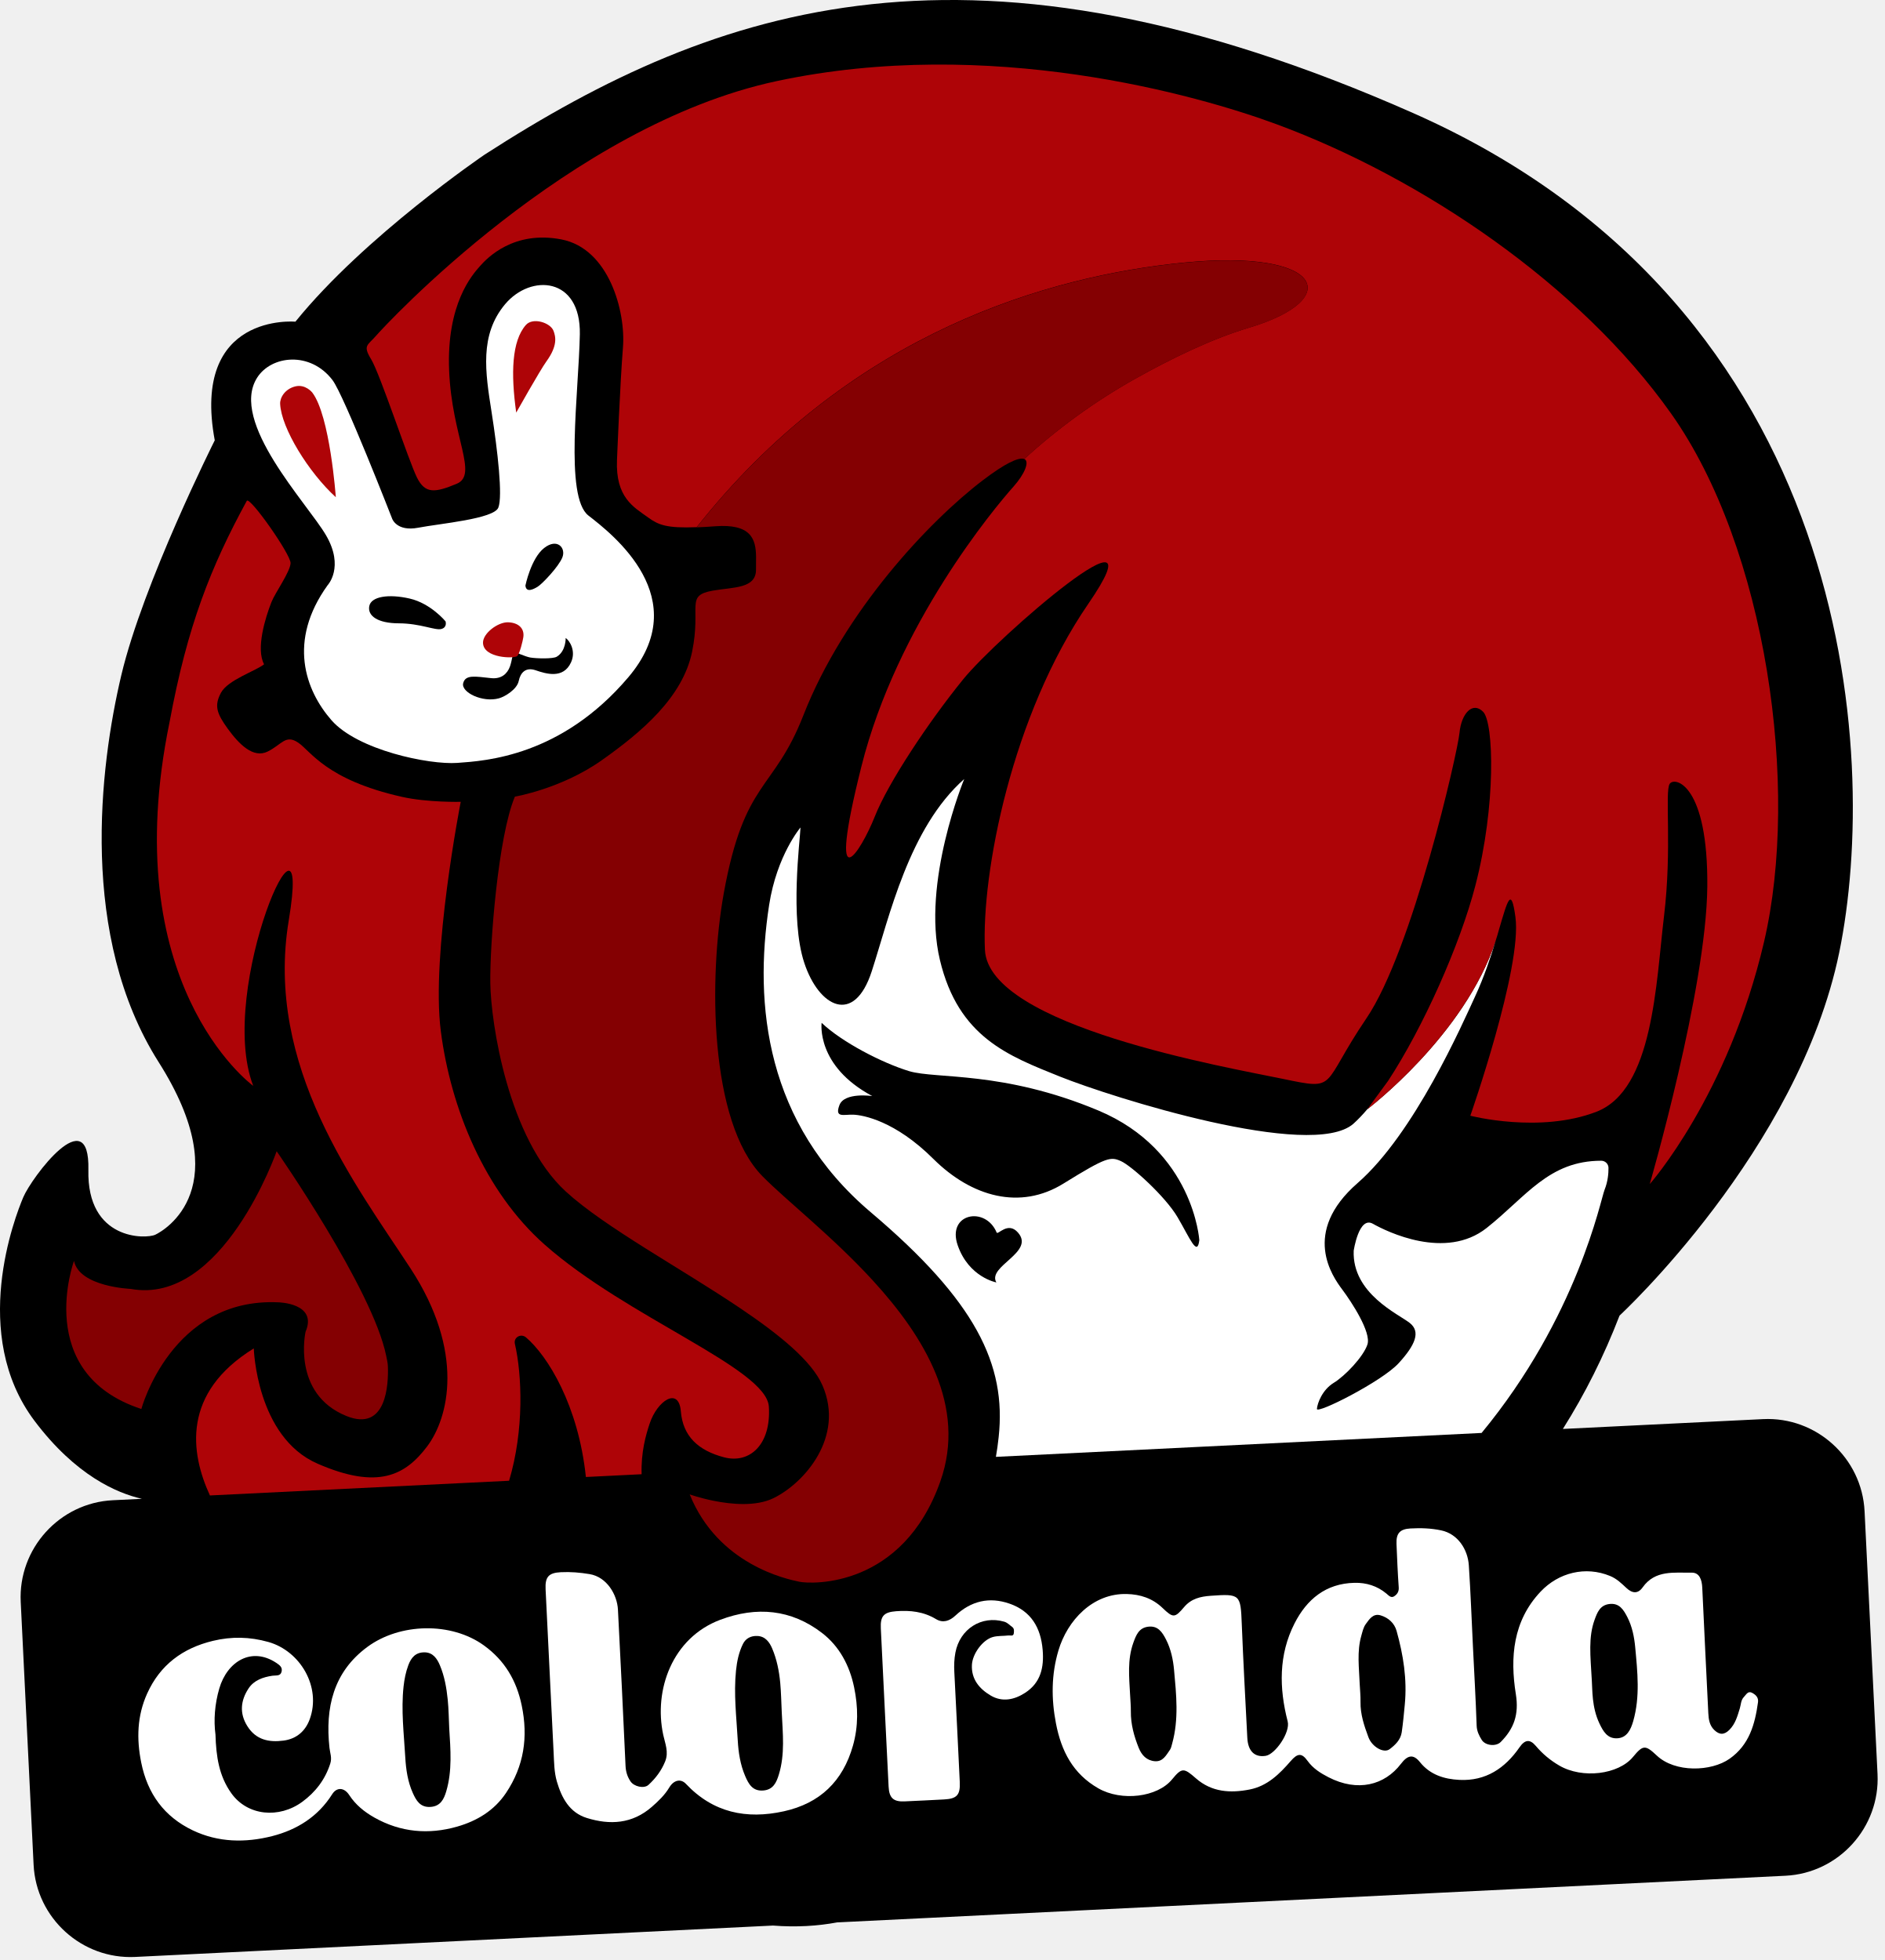
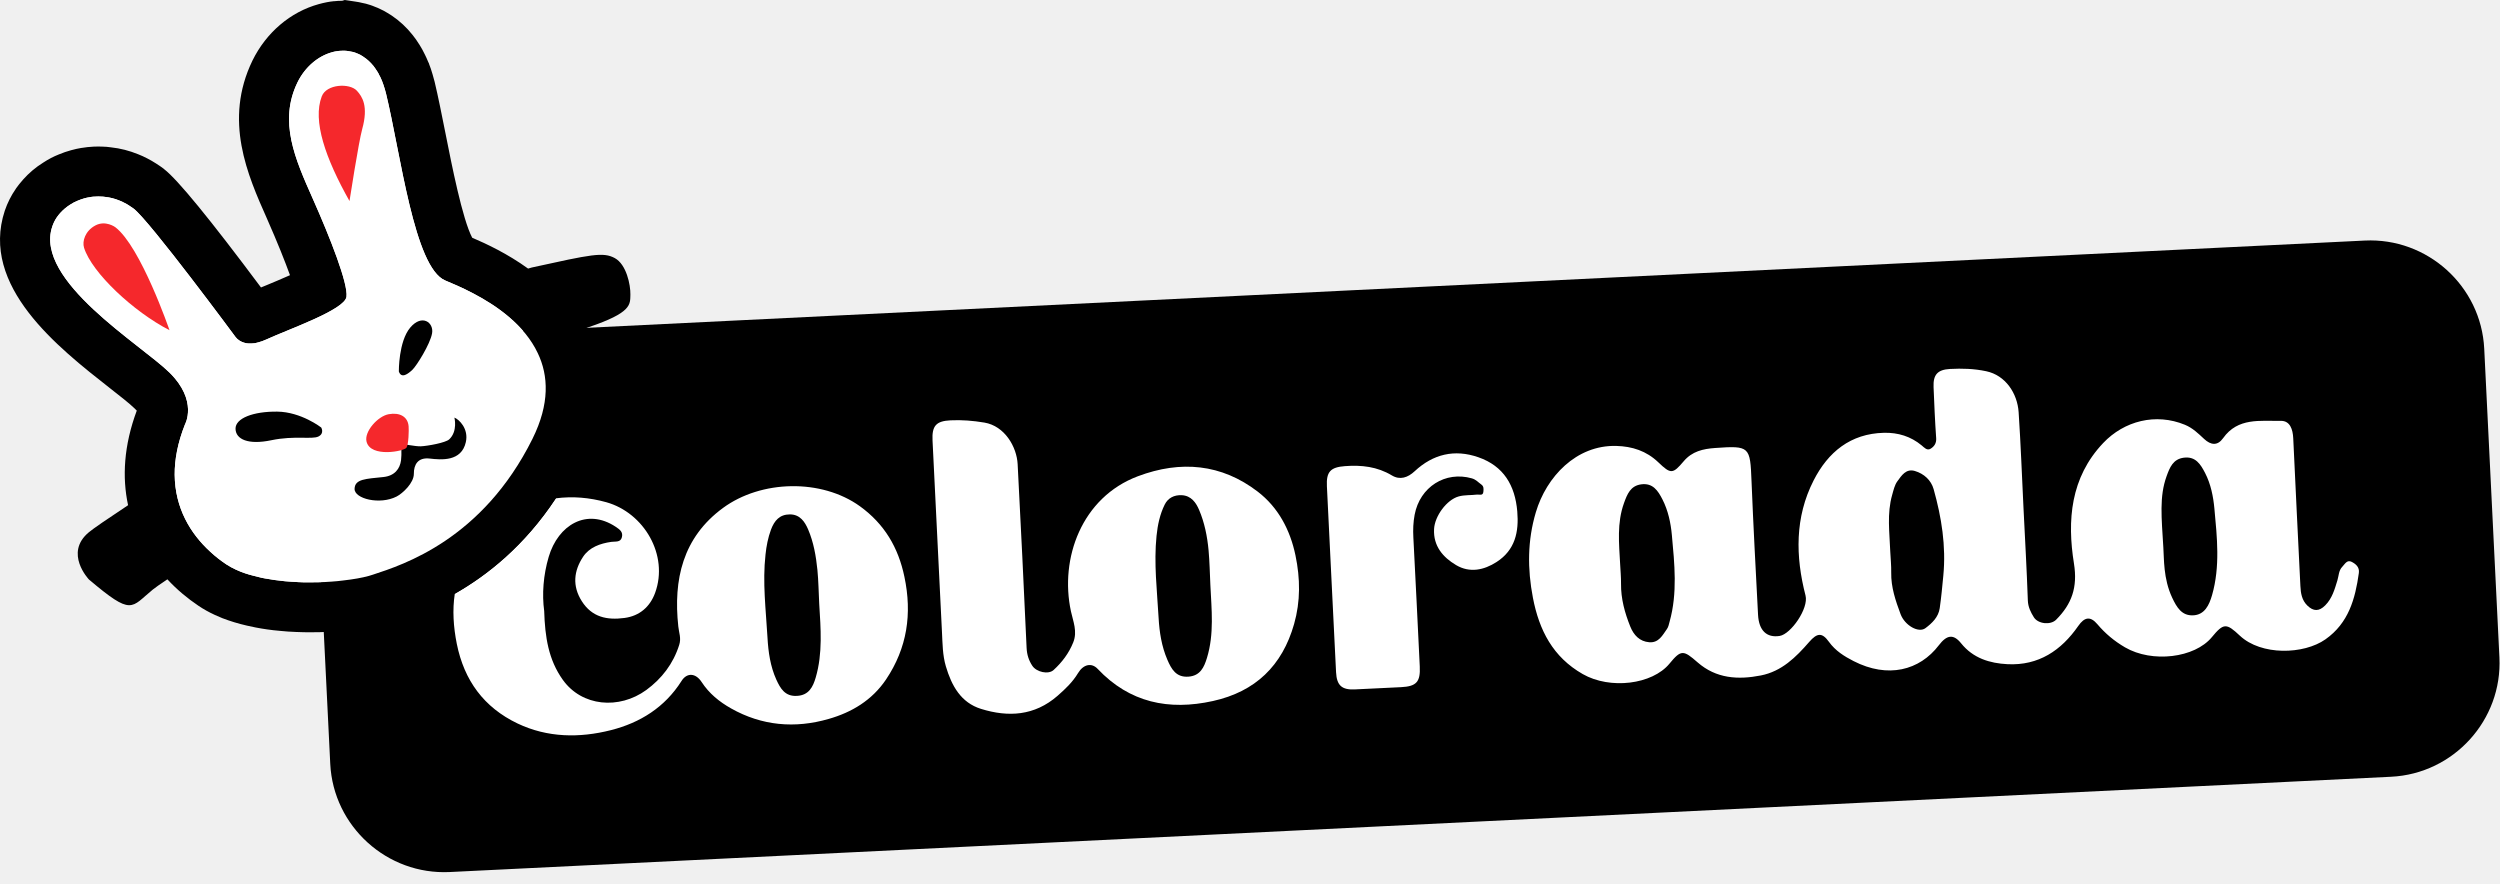
- <svg xmlns="http://www.w3.org/2000/svg" width="447" height="465" viewBox="0 0 447 465" fill="none">
-   <path d="M442.298 358.536C441.679 345.889 430.846 336.059 418.21 336.679L370.731 339.011C375.989 330.675 380.483 321.702 384.173 312.119C384.173 312.119 426.633 272.916 436.285 225.97C445.938 179.022 439.736 73.07 335.272 26.851C230.802 -19.368 170.494 0.84 114.934 36.701C114.934 36.701 86.484 56.023 70.073 76.32C70.073 76.32 45.297 74.053 50.943 104.465C50.943 104.465 33.951 138.325 28.775 160.195C23.599 182.064 18.75 222.192 37.617 251.955C56.484 281.719 39.098 291.869 36.84 292.93C34.583 293.991 20.582 294.306 20.964 277.556C21.349 260.809 7.508 279.346 5.523 284.032C3.542 288.719 -7.282 316.553 8.207 337.115C17.954 350.053 27.742 354.247 33.665 355.584L26.755 355.923C14.121 356.543 4.296 367.405 4.916 380.035L7.972 442.416C8.592 455.063 19.442 464.893 32.08 464.273L183.365 456.828C188.918 457.264 193.99 456.935 198.564 456.08L423.531 445.009C436.152 444.392 445.989 433.547 445.372 420.9L442.298 358.536Z" fill="black" />
-   <path d="M171.738 345.734C165.628 344.119 161.986 340.75 161.504 334.821C161.006 328.912 155.907 332.295 154.105 337.744C153.212 340.406 152.026 344.547 152.2 349.754L138.979 350.408C137.193 333.395 129.914 321.675 124.779 317.294C123.577 316.279 121.791 317.277 122.134 318.805C123.833 326.177 124.368 339.239 120.762 351.302L49.797 354.789C45.13 344.668 43.102 330.457 60.203 319.905C60.203 319.905 60.803 340.922 75.329 347.248C89.717 353.518 96.173 349.963 101.31 343.174C106.442 336.369 110.338 320.765 97.409 300.968C84.48 281.172 62.726 253.042 68.498 218.343C74.283 183.631 51.206 234.551 60.067 257.612C59.242 257.011 27.477 233.141 40.235 171.243C44.443 148.506 50.003 134.484 58.538 118.829C59.189 117.61 69.013 131.563 68.926 133.609C68.856 135.636 65.233 140.688 64.394 142.837C62.915 146.583 60.667 153.936 62.642 157.598C60.597 159.23 54.056 161.291 52.408 164.367C50.761 167.445 51.428 169.301 54.056 172.926C56.701 176.552 60.067 179.988 63.484 178.305C66.884 176.619 67.726 174.181 70.712 176.174C73.698 178.15 77.306 184.989 95.333 189.046C101.426 190.419 109.29 190.23 109.29 190.23C109.29 190.23 102.2 226.37 104.569 244.655C106.924 262.937 114.957 282.666 129.174 295.262C148.73 312.586 181.799 324.615 182.382 333.705C182.951 342.692 177.867 347.349 171.738 345.734Z" fill="#AE0407" />
-   <path d="M72.482 315.961C72.482 315.961 69.164 330.642 82.144 335.929C91.767 339.843 92.159 328.257 92.012 324.185C91.983 323.321 91.777 322.48 91.603 321.633C88.409 305.849 65.624 273.125 65.624 273.125C65.624 273.125 52.838 309.819 30.977 305.782C30.977 305.782 18.835 305.309 17.555 299.141C17.555 299.141 7.731 325.828 33.53 334.275C33.53 334.275 40.664 307.797 66.016 308.971C66.016 308.971 75.417 309.131 72.482 315.961Z" fill="#840002" />
-   <path d="M77.321 126.967C81.769 134.562 77.708 138.849 77.708 138.849C68.189 152.087 72.421 163.743 78.609 170.844C84.798 177.948 101.751 181.474 108.478 180.994C115.205 180.512 133.102 179.449 149.027 160.701C164.949 141.954 145.298 126.749 139.58 122.31C133.864 117.871 137.291 92.933 137.545 79.302C137.796 65.674 125.886 64.907 119.8 72.189C113.712 79.474 115.123 88.319 116.597 97.689C118.07 107.059 119.273 117.742 118.211 120.428C117.148 123.114 104.345 124.211 99.213 125.197C94.081 126.18 93.023 123.053 93.023 123.053C93.023 123.053 81.609 93.773 78.877 90.181C73.619 83.272 64.358 84.291 60.985 89.619C54.348 100.109 72.874 119.372 77.321 126.967Z" fill="white" />
-   <path d="M279.338 288.784C276.42 283.817 268.401 276.6 265.93 275.484C263.474 274.384 262.581 274.401 252.297 280.775C242.03 287.169 230.49 283.972 221.409 274.951C212.342 265.912 204.737 264.537 202.418 264.452C200.12 264.365 197.954 265.312 199.123 262.183C200.308 259.056 206.917 260.034 206.917 260.034C193.506 252.885 194.898 242.662 194.898 242.662C199.689 247.232 209.252 252.18 215.657 254.123C222.079 256.048 237.909 253.985 260.522 263.454C283.133 272.924 284.49 294.214 284.49 294.214C284.011 298.288 282.259 293.752 279.338 288.784ZM236.346 304.251C236.346 304.251 229.803 303.03 227.178 295.435C224.55 287.84 233.788 286.07 236.416 292.41C236.69 293.098 239.109 289.661 241.495 292.444C245.565 297.137 234.115 300.385 236.346 304.251ZM379.832 275.379C367.367 275.379 362.013 283.921 352.655 291.327C342.904 299.044 329.009 292.221 325.665 290.332C322.316 288.441 321.113 296.74 321.113 296.74C320.719 306.915 331.794 311.778 334.42 313.873C337.048 315.953 335.724 319.099 331.775 323.412C327.843 327.726 312.269 335.594 312.39 334.255C312.494 332.896 313.663 329.736 316.375 328.07C319.088 326.42 323.432 321.848 324.375 318.961C325.302 316.074 320.649 308.942 318.384 305.917C316.117 302.875 308.579 292.41 322.04 280.674C335.501 268.954 346.903 242.919 349.923 236.37C352.036 231.817 353.597 227.109 354.802 223.157C347.467 245.651 324.341 263.161 324.341 263.161C323.19 264.52 322.074 265.673 321.029 266.617C311.069 275.312 263.68 260.327 251.421 255.411C239.18 250.48 227.332 246.099 222.953 227.729C218.558 209.374 228.724 184.818 228.724 184.818C215.604 196.45 211.004 217.417 206.796 230.408C202.607 243.382 194.227 238.896 190.777 228.414C187.309 217.949 189.799 199.202 189.884 196.315C189.884 196.315 184.27 202.929 182.45 214.685C178.792 238.366 181.661 266.513 206.556 287.598C231.47 308.685 238.751 323.72 236.895 340.94C236.724 342.572 236.501 344.136 236.242 345.631L351.453 339.959C374.254 312.344 379.662 284.66 380.623 282.272C381.414 280.296 381.567 278.353 381.55 277.048C381.533 276.12 380.761 275.379 379.832 275.379Z" fill="white" />
-   <path d="M396.416 98.129C374.684 67.425 337.235 42.194 302.799 29.469C284.128 22.572 234.712 8.46 184.228 19.244C135.072 29.745 91.199 77.355 89.193 79.672C87.187 81.99 86.009 81.905 88.046 85.248C90.154 88.704 96.997 109.515 98.93 113.336C100.861 117.161 103.117 116.945 108.322 114.78C113.527 112.612 107.187 103.768 106.538 87.9C105.89 72.031 112.05 65.19 113.829 63.165C115.605 61.14 121.894 54.625 133.175 56.803C144.456 58.977 148.463 73.901 147.771 82.457C147.082 91.012 146.361 109.079 146.361 109.079C145.966 118.081 150.375 120.333 153.755 122.779C156.178 124.535 158.121 125.351 165.242 125.07C165.757 124.438 166.28 123.801 166.805 123.152C202.645 79.05 248.272 65.458 281.053 62.276C313.831 59.094 319.041 70.951 296.23 77.747C287.453 80.363 277.791 85.071 269.225 89.876C259.759 95.187 250.968 101.573 242.98 108.875C242.958 108.866 242.929 108.861 242.91 108.854C244.366 109.42 243.004 112.544 240.429 115.424C235.793 120.617 212.796 148.151 204.348 181.793C195.903 215.438 204.314 201.795 207.504 193.738C210.688 185.678 220.282 171.258 228.478 161.164C236.672 151.069 276.366 116.746 258.171 143.23C239.979 169.713 232.778 207.208 233.637 225.343C234.501 243.478 291.138 253.214 304.343 255.963C317.545 258.712 313.146 257.794 324.122 241.609C335.098 225.426 345.787 178.395 346.21 173.866C346.631 169.335 349.293 166.298 351.824 168.877C354.353 171.457 354.912 191.069 349.987 210.052C346.326 224.171 337.591 243.754 329.262 256.45L324.367 263.125L324.338 263.166C324.338 263.166 347.468 245.656 354.795 223.156C355.071 222.309 355.33 221.456 355.56 220.594C357.641 213.537 358.481 210.202 359.48 217.586C361.099 229.552 348.78 264.699 348.78 264.699C348.78 264.699 365.237 268.978 378.722 263.747C392.208 258.516 392.796 233.328 394.729 217.312C396.663 201.296 394.855 187.753 396.075 185.954C397.294 184.157 405.216 186.148 404.991 210.386C404.766 234.621 391.341 280.911 391.341 280.911C391.341 280.911 409.923 259.981 418.453 223.447C426.985 186.915 419.075 130.144 396.416 98.129Z" fill="#AE0407" />
-   <path d="M74.064 93.113C74.064 93.113 72.445 91.067 70.026 91.676C67.604 92.284 66.387 94.326 66.453 95.808C66.712 101.57 73.216 112.09 79.659 117.962C79.659 117.962 78.288 98.61 74.064 93.113Z" fill="#AE0407" />
-   <path d="M129.616 85.741C132.294 82.039 131.846 79.913 131.293 78.474C130.558 76.559 126.411 75.2 124.735 77.109C121.403 80.906 121.148 88.549 122.453 97.885C122.453 97.885 128.093 87.847 129.616 85.741Z" fill="#AE0407" />
-   <path d="M124.635 138.918C124.635 138.918 125.949 132.476 129.066 130.02C132.179 127.567 134.283 129.988 133.407 132.222C132.529 134.452 128.593 138.553 127.555 139.187C126.516 139.825 124.808 140.687 124.635 138.918Z" fill="black" />
-   <path d="M105.689 147.416C105.689 147.416 102.197 143.151 97.171 142.003C92.148 140.857 88.034 141.514 87.596 143.797C87.158 146.079 89.532 147.869 94.616 147.881C99.698 147.893 103.228 149.62 104.692 149.225C106.156 148.828 105.689 147.416 105.689 147.416Z" fill="black" />
-   <path d="M121.764 154.527C121.764 154.527 121.421 156.832 120.976 158.092C120.342 159.872 118.909 161.136 116.499 160.884C112.729 160.492 110.387 159.983 109.869 162.102C109.351 164.224 114.413 166.747 118.345 165.675C119.785 165.282 122.633 163.546 123.042 161.577C123.451 159.61 124.666 158.201 127.071 159.022C129.479 159.843 133.616 161.163 135.456 157.14C136.699 154.418 135.1 151.969 134.183 151.352C134.183 151.352 134.299 154.447 132.073 155.798C131.158 156.353 127.274 156.239 125.791 155.994C124.675 155.81 121.764 154.527 121.764 154.527Z" fill="black" />
-   <path d="M114.573 152.509C114.522 150.249 118.125 147.559 120.526 147.636C122.929 147.715 124.439 149.031 124.142 151.159C124.022 152.007 123.321 154.967 122.706 155.629C122.087 156.291 114.662 156.213 114.573 152.509Z" fill="#AE0407" />
-   <path d="M239.47 380.454C234.674 378.785 230.345 379.817 226.633 383.29C225.264 384.571 223.684 385.118 222.048 384.133C219.084 382.345 215.921 381.999 212.579 382.253C209.671 382.474 208.8 383.382 208.942 386.322C209.238 392.507 209.547 398.69 209.85 404.874C210.162 411.216 210.465 417.557 210.789 423.895C210.924 426.549 211.933 427.479 214.537 427.37C217.668 427.237 220.797 427.072 223.926 426.91C227.004 426.753 227.819 425.842 227.667 422.725C227.243 414.035 226.832 405.346 226.375 396.656C226.292 395.111 226.346 393.6 226.631 392.076C227.696 386.438 232.84 383.2 238.176 384.726C239.018 384.966 239.453 385.528 240.068 385.959C240.627 386.351 240.54 386.93 240.492 387.446C240.409 388.305 239.664 387.947 239.204 388.005C237.968 388.158 236.671 388.046 235.492 388.381C233.08 389.068 230.689 392.352 230.551 394.963C230.37 398.388 232.334 400.674 234.999 402.253C237.738 403.878 240.608 403.275 243.17 401.614C246.889 399.204 247.683 395.557 247.33 391.403C246.882 386.148 244.591 382.234 239.47 380.454Z" fill="white" />
-   <path d="M387.424 408.313C386.855 410.303 385.938 412.335 383.543 412.406C381.307 412.471 380.308 410.807 379.378 408.828C377.564 404.966 377.764 400.894 377.6 398.729C377.244 392.638 376.765 388.417 378.251 384.297C378.894 382.52 379.55 380.822 381.74 380.546C384.104 380.248 385.108 381.875 386.013 383.629C387.182 385.891 387.673 388.429 387.894 390.841C388.433 396.656 389.074 402.544 387.424 408.313ZM333.233 404.394C333.027 406.583 332.822 408.773 332.51 410.952C332.246 412.788 330.939 413.999 329.637 414.982C328.239 416.041 325.461 414.435 324.611 412.154C323.607 409.451 322.671 406.714 322.729 403.75C322.756 402.345 322.608 400.94 322.538 399.533C322.397 395.695 321.838 391.839 322.927 388.046C323.193 387.109 323.411 386.08 323.963 385.322C324.807 384.174 325.703 382.696 327.503 383.237C329.349 383.789 330.775 385.097 331.283 386.913C332.88 392.616 333.809 398.385 333.233 404.394ZM278.048 413.667C277.905 414.174 277.808 414.735 277.518 415.15C276.62 416.414 275.858 417.993 273.949 417.84C271.989 417.68 270.81 416.399 270.116 414.668C269.003 411.895 268.216 409.044 268.25 406.009C268.264 404.682 268.134 403.355 268.068 402.025C267.851 397.889 267.391 393.75 268.852 389.703C269.499 387.916 270.152 386.22 272.322 385.932C274.662 385.617 275.7 387.211 276.605 388.986C277.762 391.253 278.282 393.781 278.5 396.191C279.033 402.006 279.659 407.886 278.048 413.667ZM415.552 401.582C414.639 401.12 414.194 402.057 413.676 402.595C412.943 403.353 412.984 404.399 412.699 405.326C412.142 407.136 411.658 408.957 410.24 410.388C408.977 411.662 407.845 411.599 406.637 410.427C405.517 409.335 405.304 407.923 405.231 406.443C404.755 396.504 404.239 386.564 403.794 376.622C403.709 374.818 403.145 373.072 401.287 373.103C397.149 373.178 392.634 372.396 389.653 376.598C388.535 378.175 387.194 378.039 385.825 376.76C384.649 375.663 383.521 374.547 381.946 373.898C376.078 371.473 369.706 373.101 365.46 377.594C358.866 384.566 358.181 393.229 359.575 401.933C360.352 406.77 359.118 410.136 355.977 413.29C354.856 414.413 352.328 414.149 351.483 412.781C350.861 411.773 350.324 410.722 350.278 409.393C350.063 403.13 349.705 396.869 349.397 390.609C349.08 384.191 348.848 377.768 348.422 371.357C348.168 367.557 345.787 363.9 341.881 363.077C339.411 362.556 337.032 362.488 334.588 362.619C332.081 362.755 331.164 363.772 331.266 366.276C331.409 369.72 331.551 373.166 331.796 376.605C331.868 377.64 331.382 378.296 330.673 378.734C329.954 379.177 329.412 378.519 328.865 378.063C326.671 376.237 324.096 375.45 321.275 375.516C314.497 375.675 309.991 379.432 307.085 385.135C303.286 392.587 303.414 400.497 305.452 408.395C306.12 410.986 302.502 416.203 300.235 416.564C297.619 416.978 296.039 415.464 295.877 412.297C295.412 403.297 294.921 394.297 294.563 385.295C294.284 378.293 294.224 378.09 287.204 378.591C284.782 378.763 282.585 379.255 280.886 381.268C278.677 383.886 278.28 383.89 275.768 381.481C273.368 379.175 270.493 378.252 267.277 378.17C259.215 377.964 253.192 384.418 251.07 391.575C249.376 397.288 249.359 403.011 250.482 408.85C251.742 415.414 254.51 420.826 260.531 424.27C266.046 427.428 274.549 426.394 278.026 422.151C280.366 419.301 280.826 419.395 283.693 421.907C287.434 425.186 291.848 425.452 296.436 424.549C300.646 423.721 303.509 420.87 306.197 417.772C307.787 415.939 308.789 415.828 310.156 417.739C311.482 419.586 313.282 420.688 315.136 421.643C322.051 425.198 328.449 423.544 332.331 418.446C333.901 416.385 335.244 416.08 336.827 418.053C339.246 421.076 342.605 422.093 346.196 422.27C352.434 422.582 357.003 419.514 360.446 414.544C361.716 412.708 362.9 412.536 364.31 414.207C365.898 416.089 367.722 417.61 369.871 418.867C375.349 422.069 383.92 421.013 387.378 416.813C389.754 413.931 390.301 413.943 393.023 416.508C397.333 420.57 405.906 420.34 410.286 417.249C414.956 413.96 416.295 409.075 417.02 403.844C417.187 402.653 416.391 402.008 415.552 401.582Z" fill="white" />
-   <path d="M105.859 424.968C105.31 426.835 104.484 428.552 102.077 428.685C99.657 428.819 98.723 427.148 97.924 425.377C96.719 422.703 96.303 419.787 96.136 416.927C95.814 411.335 95.118 405.736 95.73 400.119C95.921 398.397 96.245 396.707 96.857 395.065C97.537 393.249 98.58 392.013 100.664 392.009C102.711 392.006 103.688 393.534 104.33 395.038C105.433 397.627 105.922 400.432 106.207 403.232C106.435 405.491 106.452 407.77 106.563 410.039C106.87 415.043 107.304 420.064 105.859 424.968ZM114.802 390.376C107.037 384.755 94.873 385.029 87.154 390.715C79.048 396.688 77.124 405.184 78.152 414.646C78.288 415.908 78.786 417.005 78.346 418.392C77.131 422.197 74.828 425.183 71.699 427.477C66.218 431.488 58.724 430.843 54.867 425.43C51.961 421.352 51.269 416.772 51.114 411.526C50.657 408.121 50.935 404.283 52.019 400.582C53.911 394.135 59.687 390.635 65.531 394.501C66.453 395.111 67.036 395.61 66.789 396.613C66.521 397.712 65.468 397.436 64.648 397.555C62.397 397.879 60.236 398.637 58.966 400.565C57.086 403.416 56.74 406.465 58.69 409.545C60.745 412.793 63.808 413.406 67.28 412.946C70.361 412.536 72.454 410.674 73.473 407.874C76.258 400.226 71.232 391.679 63.648 389.548C59.252 388.31 54.927 388.221 50.511 389.284C43.327 391.013 37.96 394.997 34.897 401.807C32.525 407.075 32.363 412.519 33.5 418.165C34.993 425.573 38.962 431.006 45.723 434.239C51.77 437.128 58.221 437.225 64.568 435.607C70.445 434.108 75.445 430.993 78.794 425.67C79.871 423.963 81.639 424.021 82.847 425.876C84.364 428.196 86.435 429.862 88.78 431.19C95.021 434.721 101.69 435.295 108.467 433.348C113.121 432.011 117.225 429.567 120.034 425.37C124.305 418.988 125.316 412.098 123.756 404.614C122.524 398.686 119.722 393.936 114.802 390.376Z" fill="white" />
-   <path d="M184.754 420.998C184.176 422.897 183.406 424.604 181.049 424.788C178.535 424.987 177.589 423.274 176.769 421.371C175.607 418.67 175.165 415.771 175.005 412.911C174.695 407.394 174.022 401.88 174.589 396.333C174.814 394.137 175.261 391.996 176.232 390.027C176.892 388.688 178.141 388.051 179.673 388.126C181.577 388.218 182.552 389.644 183.16 391.071C184.265 393.657 184.82 396.447 185.081 399.254C185.296 401.594 185.33 403.95 185.444 406.299C185.679 411.221 186.233 416.157 184.754 420.998ZM194.995 387.411C187.687 381.79 179.46 381.039 170.831 384.294C159.494 388.569 155.034 400.899 157.326 411.584C157.759 413.606 158.679 415.655 157.793 417.864C156.912 420.065 155.533 421.887 153.829 423.451C152.779 424.415 150.388 423.87 149.551 422.608C148.823 421.514 148.448 420.337 148.387 418.966C147.831 406.593 147.221 394.222 146.582 381.853C146.398 378.332 143.954 374.135 139.879 373.454C137.576 373.069 135.347 372.885 133.058 372.996C130.142 373.139 129.278 374.108 129.421 377.05C129.757 384.098 130.108 391.143 130.457 398.191C130.745 404.062 131.021 409.935 131.325 415.805C131.446 418.116 131.439 420.426 132.107 422.7C133.259 426.609 135.127 430.039 139.199 431.305C144.685 433.01 149.984 432.725 154.63 428.661C156.21 427.275 157.672 425.885 158.761 424.071C159.845 422.262 161.51 421.935 162.712 423.214C169.156 430.053 177.057 431.683 185.947 429.719C194.516 427.825 199.936 422.582 202.327 414.156C203.628 409.559 203.575 404.975 202.605 400.298C201.526 395.084 199.089 390.562 194.995 387.411Z" fill="white" />
-   <path d="M269.223 89.909C277.789 85.104 287.449 80.396 296.225 77.783C319.042 70.987 313.832 59.127 281.051 62.31C248.27 65.492 202.64 79.084 166.803 123.186C166.276 123.835 165.756 124.472 165.238 125.104C165.238 125.104 165.233 125.111 165.228 125.114C166.537 125.063 168.006 124.978 169.705 124.852C171.723 124.702 173.32 124.799 174.588 125.087C180.139 126.351 179.277 131.292 179.333 135.065C179.401 139.696 173.959 139.265 169.114 140.12C162.45 141.299 166.399 143.789 164.176 154.612C161.949 165.436 152.224 173.672 142.681 180.408C133.137 187.143 122.137 188.996 122.137 188.996C118.156 198.429 116.17 224.016 116.308 233.28C116.441 242.543 120.489 270.08 134.197 282.664C143.44 291.148 161.415 300.816 175.607 310.382C184.906 316.65 192.584 322.872 195.105 328.689C200.392 340.883 190.851 351.83 183.483 355.427C179.323 357.459 173.528 356.914 169.267 356.054C165.981 355.39 163.609 354.54 163.609 354.54V354.55C170.346 371.184 186.53 374.618 189.566 375.25C189.581 375.252 189.598 375.257 189.612 375.259C192.545 375.87 214.113 376.766 223.063 351.438C229.338 333.693 219.293 317.151 207.025 303.766C197.397 293.262 186.399 284.703 180.841 279.031C168.192 266.14 168.113 231.749 171.679 211.969C176.57 184.854 183.473 187.857 190.563 169.725C200.218 145.034 220.443 123.612 233.139 113.942C238.47 109.88 241.429 108.589 242.731 108.836C242.736 108.836 242.741 108.839 242.748 108.839C242.804 108.851 242.855 108.87 242.906 108.887C242.93 108.895 242.956 108.899 242.976 108.909C250.963 101.61 259.757 95.221 269.223 89.909Z" fill="#840002" />
+ <svg xmlns="http://www.w3.org/2000/svg" width="659" height="233" viewBox="0 0 659 233" fill="none">
+   <path d="M658.847 173.294L654.843 91.923C654.034 75.432 639.861 62.602 623.347 63.411L111.596 88.523C95.085 89.335 82.24 103.493 83.052 119.985L87.054 201.356C87.866 217.847 102.038 230.68 118.553 229.868L630.3 204.752C646.811 203.944 659.659 189.786 658.847 173.294Z" fill="black" />
+   <path d="M389.681 120.525C383.407 118.347 377.753 119.695 372.898 124.225C371.106 125.895 369.042 126.611 366.902 125.323C363.03 122.994 358.893 122.542 354.525 122.874C350.723 123.161 349.585 124.345 349.771 128.18C350.16 136.249 350.561 144.318 350.96 152.384C351.364 160.655 351.759 168.929 352.186 177.2C352.363 180.66 353.681 181.875 357.085 181.73C361.178 181.556 365.271 181.342 369.361 181.133C373.381 180.925 374.45 179.738 374.251 175.669C373.697 164.333 373.157 153 372.56 141.663C372.452 139.646 372.522 137.673 372.898 135.687C374.285 128.332 381.011 124.108 387.987 126.097C389.09 126.413 389.659 127.145 390.462 127.707C391.192 128.218 391.078 128.973 391.015 129.648C390.907 130.769 389.934 130.302 389.33 130.374C387.715 130.576 386.021 130.431 384.482 130.867C381.327 131.763 378.201 136.047 378.021 139.454C377.784 143.92 380.351 146.904 383.837 148.965C387.415 151.083 391.167 150.297 394.52 148.129C399.381 144.987 400.415 140.23 399.953 134.81C399.372 127.953 396.375 122.848 389.681 120.525Z" fill="white" />
+   <path d="M583.1 156.869C582.354 159.464 581.159 162.116 578.027 162.207C575.103 162.296 573.795 160.124 572.581 157.541C570.211 152.503 570.47 147.19 570.258 144.368C569.79 136.419 569.165 130.913 571.108 125.54C571.949 123.22 572.809 121.007 575.669 120.644C578.757 120.256 580.072 122.38 581.257 124.666C582.784 127.617 583.426 130.929 583.716 134.076C584.421 141.659 585.259 149.343 583.1 156.869ZM512.257 151.758C511.985 154.615 511.719 157.469 511.312 160.313C510.967 162.709 509.26 164.287 507.557 165.572C505.73 166.952 502.095 164.856 500.989 161.882C499.674 158.353 498.451 154.782 498.524 150.915C498.558 149.084 498.366 147.25 498.274 145.416C498.091 140.409 497.36 135.377 498.783 130.43C499.134 129.209 499.415 127.864 500.139 126.876C501.242 125.376 502.414 123.45 504.766 124.154C507.178 124.874 509.042 126.582 509.709 128.95C511.795 136.394 513.009 143.919 512.257 151.758ZM440.111 163.855C439.928 164.515 439.802 165.25 439.419 165.787C438.246 167.438 437.248 169.496 434.754 169.297C432.194 169.092 430.651 167.419 429.741 165.159C428.287 161.538 427.26 157.825 427.304 153.867C427.323 152.134 427.153 150.401 427.067 148.667C426.783 143.269 426.182 137.871 428.091 132.593C428.938 130.257 429.792 128.05 432.627 127.671C435.689 127.264 437.045 129.338 438.228 131.658C439.741 134.613 440.418 137.909 440.705 141.056C441.401 148.642 442.219 156.31 440.111 163.855ZM619.871 148.09C618.68 147.487 618.098 148.705 617.419 149.409C616.461 150.4 616.515 151.761 616.142 152.973C615.415 155.332 614.779 157.709 612.93 159.574C611.281 161.238 609.795 161.156 608.221 159.628C606.751 158.201 606.473 156.361 606.381 154.432C605.756 141.463 605.086 128.495 604.498 115.527C604.39 113.172 603.651 110.896 601.22 110.937C595.812 111.031 589.911 110.012 586.014 115.495C584.551 117.55 582.8 117.373 581.008 115.707C579.472 114.277 577.999 112.818 575.938 111.969C568.264 108.809 559.939 110.934 554.388 116.793C545.766 125.891 544.872 137.195 546.695 148.547C547.707 154.855 546.095 159.246 541.989 163.363C540.526 164.827 537.22 164.486 536.117 162.7C535.301 161.383 534.6 160.013 534.539 158.28C534.255 150.107 533.787 141.94 533.386 133.773C532.975 125.401 532.668 117.02 532.112 108.657C531.783 103.701 528.667 98.928 523.562 97.855C520.332 97.176 517.222 97.088 514.027 97.258C510.752 97.438 509.551 98.761 509.687 102.028C509.87 106.523 510.06 111.019 510.376 115.505C510.471 116.856 509.836 117.708 508.91 118.28C507.971 118.86 507.263 117.999 506.549 117.408C503.679 115.025 500.313 113.999 496.624 114.084C487.762 114.292 481.873 119.192 478.074 126.633C473.109 136.356 473.273 146.675 475.937 156.979C476.813 160.357 472.081 167.163 469.117 167.634C465.697 168.174 463.636 166.201 463.421 162.065C462.811 150.325 462.173 138.584 461.702 126.838C461.338 117.708 461.262 117.44 452.084 118.093C448.917 118.321 446.044 118.961 443.822 121.588C440.936 125 440.415 125.01 437.134 121.866C433.995 118.857 430.237 117.654 426.034 117.547C415.493 117.276 407.62 125.695 404.848 135.033C402.632 142.486 402.613 149.955 404.076 157.57C405.723 166.134 409.342 173.193 417.212 177.688C424.422 181.808 435.535 180.46 440.086 174.923C443.142 171.204 443.746 171.327 447.491 174.604C452.384 178.882 458.156 179.229 464.154 178.051C469.654 176.972 473.399 173.253 476.911 169.209C478.991 166.819 480.299 166.671 482.091 169.165C483.823 171.577 486.175 173.016 488.599 174.26C497.639 178.897 506.002 176.738 511.078 170.09C513.129 167.4 514.883 166.999 516.953 169.578C520.117 173.518 524.504 174.847 529.201 175.081C537.359 175.482 543.329 171.482 547.83 165.001C549.493 162.605 551.041 162.378 552.884 164.559C554.961 167.015 557.344 169.001 560.154 170.639C567.316 174.816 578.52 173.436 583.04 167.962C586.147 164.199 586.864 164.215 590.42 167.561C596.056 172.858 607.26 172.558 612.987 168.53C619.091 164.234 620.838 157.863 621.793 151.038C622.008 149.485 620.968 148.645 619.871 148.09Z" fill="white" />
+   <path d="M215.023 178.591C214.308 181.04 213.23 183.278 210.067 183.436C206.903 183.619 205.689 181.435 204.637 179.143C203.053 175.642 202.525 171.851 202.313 168.113C201.893 160.821 200.97 153.5 201.789 146.179C202.026 143.941 202.446 141.731 203.236 139.597C204.134 137.226 205.506 135.594 208.221 135.594C210.91 135.594 212.175 137.596 213.019 139.543C214.469 142.943 215.102 146.574 215.471 150.236C215.759 153.184 215.787 156.158 215.945 159.135C216.341 165.638 216.894 172.195 215.023 178.591ZM238.405 152.051C236.796 144.31 233.13 138.123 226.698 133.463C216.549 126.143 200.654 126.487 190.559 133.912C179.961 141.703 177.458 152.79 178.801 165.136C178.959 166.768 179.62 168.217 179.038 170.007C177.458 174.982 174.452 178.881 170.365 181.883C163.197 187.095 153.389 186.252 148.354 179.197C144.559 173.877 143.661 167.901 143.449 161.057C142.845 156.631 143.215 151.603 144.638 146.785C147.116 138.385 154.654 133.804 162.299 138.862C163.513 139.651 164.249 140.311 163.933 141.599C163.592 143.047 162.22 142.678 161.139 142.836C158.187 143.259 155.365 144.26 153.705 146.76C151.253 150.472 150.807 154.447 153.364 158.475C156.051 162.715 160.033 163.504 164.591 162.898C168.599 162.374 171.342 159.949 172.685 156.291C176.323 146.312 169.759 135.174 159.821 132.384C155.365 131.146 150.937 130.777 146.509 131.358C138.206 143.941 128.398 151.656 119.883 156.502C119.226 160.821 119.517 165.215 120.411 169.717C122.361 179.38 127.554 186.464 136.413 190.703C144.296 194.466 152.732 194.574 161.032 192.468C168.731 190.517 175.242 186.464 179.645 179.512C181.042 177.274 183.362 177.353 184.942 179.774C186.921 182.802 189.608 184.989 192.696 186.729C200.841 191.335 209.564 192.073 218.423 189.516C224.511 187.78 229.862 184.595 233.554 179.118C239.142 170.796 240.46 161.793 238.405 152.051Z" fill="white" />
+   <path d="M318.155 173.419C317.397 175.897 316.391 178.123 313.31 178.363C310.023 178.622 308.787 176.387 307.715 173.902C306.195 170.382 305.617 166.601 305.408 162.866C305.004 155.672 304.125 148.477 304.864 141.242C305.158 138.375 305.743 135.584 307.014 133.015C307.877 131.266 309.507 130.436 311.511 130.533C313.999 130.653 315.276 132.516 316.069 134.375C317.513 137.75 318.24 141.39 318.579 145.052C318.86 148.105 318.907 151.179 319.056 154.241C319.362 160.662 320.086 167.106 318.155 173.419ZM331.544 129.602C321.986 122.266 311.233 121.29 299.953 125.536C285.129 131.111 279.301 147.195 282.297 161.136C282.863 163.775 284.064 166.449 282.907 169.331C281.754 172.204 279.952 174.578 277.724 176.617C276.352 177.874 273.229 177.163 272.133 175.522C271.181 174.092 270.691 172.558 270.612 170.768C269.885 154.627 269.089 138.489 268.251 122.354C268.014 117.758 264.816 112.284 259.49 111.393C256.475 110.892 253.564 110.652 250.57 110.797C246.762 110.983 245.63 112.246 245.814 116.085C246.259 125.277 246.718 134.47 247.17 143.663C247.546 151.321 247.909 158.983 248.304 166.645C248.462 169.66 248.453 172.674 249.328 175.639C250.836 180.74 253.279 185.213 258.599 186.864C265.773 189.09 272.698 188.717 278.773 183.414C280.837 181.608 282.749 179.796 284.172 177.429C285.591 175.067 287.765 174.641 289.336 176.308C297.762 185.232 308.092 187.357 319.713 184.793C330.915 182.325 338.004 175.487 341.124 164.492C342.827 158.494 342.758 152.515 341.49 146.412C340.077 139.609 336.895 133.709 331.544 129.602Z" fill="white" />
+   <path d="M98.319 151.472C97.977 151.605 97.607 151.709 97.212 151.813C95.42 152.315 93.126 152.71 90.569 153C90.041 153.079 89.513 153.13 88.988 153.183C88.46 153.208 87.907 153.291 87.354 153.316C86.798 153.341 86.245 153.369 85.666 153.42C84.532 153.474 83.4 153.499 82.24 153.499H79.971C79.525 153.474 79.076 153.474 78.628 153.445C78.021 153.42 77.442 153.395 76.835 153.341C76.229 153.316 75.622 153.262 75.069 153.208C73.277 153.025 71.51 152.789 69.85 152.473C69.269 152.369 68.687 152.261 68.163 152.104C66.528 151.734 64.945 151.286 63.523 150.737C63.049 150.55 62.6 150.339 62.126 150.131C61.228 149.708 60.387 149.259 59.648 148.76C58.197 147.788 56.746 146.68 55.403 145.417C50.21 140.679 46.123 133.936 46.044 125.144C46.019 121.141 46.834 116.718 48.759 111.873C48.759 111.873 52.268 105.66 44.647 98.181C37.03 90.731 9.061 73.984 13.752 59.794C14.042 58.897 14.463 58.029 14.991 57.265C15.281 56.871 15.572 56.476 15.888 56.132C16.625 55.318 17.497 54.582 18.445 53.973C19.077 53.553 19.763 53.184 20.5 52.893C21.081 52.656 21.634 52.448 22.213 52.29C22.715 52.158 23.215 52.025 23.717 51.971L23.771 51.946C24.27 51.867 24.798 51.817 25.298 51.817C25.509 51.788 25.746 51.788 25.958 51.788C26.142 51.788 26.328 51.788 26.511 51.817H26.616C26.96 51.817 27.302 51.842 27.617 51.895C28.936 52.025 30.228 52.341 31.546 52.893C31.967 53.054 32.39 53.237 32.785 53.474C33.206 53.66 33.629 53.922 33.996 54.159C34.419 54.449 34.814 54.711 35.238 55.002C39.587 58.37 62.126 88.888 62.126 88.888L62.23 88.992C62.442 89.282 63.286 90.15 64.866 90.466C65.157 90.52 65.473 90.545 65.814 90.545H66.184C66.291 90.545 66.421 90.545 66.528 90.52H66.608C66.816 90.52 67.028 90.494 67.214 90.466C67.531 90.387 67.821 90.333 68.163 90.229C68.766 90.071 69.455 89.835 70.192 89.494C75.992 86.807 90.885 81.674 91.334 78.224C91.782 74.776 87.063 62.742 82.424 52.315C77.784 41.888 73.409 32.042 78.416 21.719C80.394 17.666 83.846 14.771 87.537 13.77C87.879 13.663 88.249 13.584 88.59 13.533C88.83 13.48 89.093 13.454 89.33 13.426C89.462 13.401 89.567 13.401 89.674 13.401H89.778C89.962 13.372 90.148 13.372 90.332 13.372H90.752C91.071 13.372 91.359 13.401 91.703 13.454H91.729C92.045 13.505 92.389 13.559 92.705 13.638C92.968 13.688 93.205 13.716 93.442 13.821C93.628 13.874 93.783 13.928 93.969 14.032C94.207 14.111 94.444 14.19 94.681 14.323C94.918 14.402 95.104 14.534 95.262 14.638C95.499 14.742 95.657 14.875 95.841 15.008C96.792 15.611 97.661 16.428 98.477 17.429C98.635 17.64 98.793 17.849 98.951 18.089C99.109 18.326 99.295 18.588 99.453 18.85C99.665 19.14 99.823 19.481 99.981 19.825C100.164 20.141 100.322 20.431 100.455 20.772C100.559 20.984 100.667 21.22 100.746 21.457C100.85 21.748 100.955 22.038 101.062 22.325C101.324 23.064 101.536 23.825 101.745 24.617C105.623 40.547 109.182 70.508 117.352 73.933C119.119 74.669 121.834 75.802 124.865 77.409C130.927 80.591 138.257 85.649 141.762 93.099C144.584 98.996 144.951 106.421 140.365 115.664C127.16 142.257 106.176 148.893 98.319 151.472ZM166.172 77.671C166.226 75.064 165.119 69.694 162.06 68.033C159.003 66.376 155.893 67.061 140.207 70.508C139.916 70.587 139.575 70.666 139.205 70.799C133.747 66.85 128.212 64.267 124.47 62.664C121.888 57.764 119.04 43.284 117.456 35.281C116.454 30.277 115.532 25.593 114.558 21.511L114.53 21.432L114.504 21.325C114.188 20.087 113.872 19.061 113.556 18.089L113.452 17.824L113.373 17.587C113.291 17.404 113.24 17.218 113.161 17.034L113.057 16.693L112.896 16.378C112.791 16.113 112.633 15.718 112.421 15.27C112.159 14.664 111.894 14.19 111.739 13.874C111.527 13.454 111.182 12.741 110.655 11.927C110.339 11.399 109.997 10.901 109.653 10.399C109.39 10.029 109.074 9.609 108.758 9.215C107.178 7.213 105.304 5.474 103.221 4.082C102.933 3.896 102.563 3.659 102.115 3.397C101.536 3.027 100.901 2.683 100.243 2.396C99.823 2.185 99.374 1.973 98.9 1.815C98.426 1.604 97.977 1.449 97.582 1.316C96.738 1.026 96.024 0.868 95.578 0.789C94.867 0.603 94.235 0.499 93.679 0.42L90.885 0L90.199 0.208C89.829 0.208 89.462 0.208 89.067 0.237C88.802 0.262 88.511 0.262 88.195 0.316H88.012C87.433 0.366 86.773 0.474 86.194 0.578C85.404 0.736 84.718 0.893 84.058 1.08C76.57 3.132 70.192 8.558 66.554 15.955C58.883 31.777 65.264 46.128 70.375 57.635C73.198 64.031 75.173 69.034 76.44 72.538C74.25 73.51 71.93 74.486 70.4 75.117C69.85 75.326 69.323 75.537 68.795 75.774C55.378 57.792 46.809 47.312 43.276 44.6L43.171 44.496C42.485 43.997 41.828 43.52 41.142 43.1C40.352 42.602 39.612 42.154 38.822 41.759C38.032 41.336 37.188 40.967 36.398 40.654C34.129 39.732 31.73 39.098 29.226 38.836C28.436 38.731 27.725 38.649 26.985 38.649C26.644 38.624 26.299 38.624 25.958 38.624C25.563 38.624 25.14 38.624 24.744 38.649C23.663 38.703 22.557 38.81 21.502 38.993H21.451C20.607 39.126 19.709 39.334 18.733 39.6C17.655 39.887 16.599 40.256 15.518 40.705C14.121 41.257 12.75 41.967 11.353 42.889C9.403 44.101 7.636 45.601 6.109 47.312C5.291 48.208 4.709 49.023 4.314 49.55L4.235 49.657L4.156 49.79C2.945 51.526 1.969 53.474 1.258 55.554C-5.307 75.458 15.307 91.599 28.936 102.288C31.546 104.315 34.236 106.449 35.421 107.608C35.687 107.844 35.895 108.081 36.053 108.239C32.627 117.454 32.178 125.826 33.762 133.172C28.303 136.78 24.586 139.334 23.452 140.281C16.783 145.784 23.452 152.763 23.452 152.763C34.972 162.505 34.419 160.188 40.298 155.396C40.826 154.948 42.169 154.026 44.123 152.71C46.626 155.421 49.42 157.739 52.318 159.686C53.636 160.583 55.112 161.397 56.667 162.111C57.249 162.373 57.935 162.66 58.617 162.951C60.596 163.714 62.733 164.374 65.024 164.898C65.896 165.11 66.687 165.268 67.369 165.4C69.402 165.795 71.564 166.111 73.804 166.297C74.487 166.376 75.201 166.426 75.913 166.48C76.44 166.505 76.993 166.534 77.518 166.559L77.916 166.584C78.52 166.612 79.076 166.638 79.629 166.638C79.999 166.663 80.366 166.663 80.71 166.663H82.24C83.634 166.663 84.981 166.638 86.403 166.559L86.956 166.534C87.354 166.505 87.749 166.48 88.144 166.455C88.672 166.426 89.197 166.376 89.725 166.322L90.094 166.297H90.199L90.306 166.268H90.436C91.017 166.215 91.599 166.139 92.177 166.06C95.445 165.691 98.319 165.163 100.692 164.532C101.378 164.321 102.01 164.138 102.592 163.926L102.696 163.901C106.438 162.66 112.712 160.608 119.884 156.501C128.399 151.655 138.203 143.943 146.509 131.357C148.485 128.355 150.384 125.09 152.176 121.51C158.95 107.87 157.369 96.969 154.863 90.229C154.443 89.099 153.968 87.991 153.466 86.94C154.152 86.624 154.705 86.413 155.128 86.255C166.595 82.384 166.093 80.279 166.172 77.671Z" fill="black" />
+   <path d="M140.367 115.665C127.158 142.258 106.178 148.891 98.32 151.473C97.976 151.602 97.609 151.71 97.214 151.814C95.422 152.313 93.127 152.71 90.57 153.001C90.043 153.08 89.515 153.13 88.99 153.184C88.462 153.209 87.906 153.288 87.356 153.317C86.8 153.342 86.246 153.367 85.665 153.421C84.533 153.474 83.402 153.5 82.239 153.5H79.973C79.524 153.474 79.075 153.474 78.629 153.446C78.022 153.421 77.441 153.395 76.834 153.342C76.23 153.317 75.624 153.263 75.07 153.209C73.275 153.026 71.511 152.789 69.849 152.474C69.27 152.366 68.689 152.262 68.164 152.104C66.53 151.735 64.947 151.287 63.524 150.734C63.05 150.551 62.602 150.34 62.127 150.128C61.23 149.708 60.386 149.26 59.646 148.761C58.199 147.786 56.748 146.681 55.405 145.415C50.212 140.676 46.125 133.937 46.046 125.142C46.017 121.139 46.836 116.716 48.761 111.873C48.761 111.873 52.266 105.661 44.649 98.182C37.032 90.732 9.063 73.985 13.753 59.795C14.044 58.898 14.464 58.03 14.992 57.266C15.283 56.868 15.574 56.474 15.89 56.133C16.626 55.318 17.496 54.58 18.447 53.974C19.079 53.554 19.765 53.184 20.501 52.894C21.083 52.657 21.636 52.449 22.215 52.288C22.717 52.158 23.216 52.026 23.719 51.972L23.77 51.947C24.272 51.868 24.8 51.814 25.299 51.814C25.511 51.789 25.748 51.789 25.96 51.789C26.143 51.789 26.326 51.789 26.513 51.814H26.617C26.962 51.814 27.303 51.843 27.619 51.893C28.937 52.026 30.23 52.341 31.548 52.894C31.968 53.055 32.389 53.238 32.787 53.475C33.207 53.658 33.628 53.92 33.998 54.16C34.421 54.447 34.816 54.712 35.236 55.003C39.589 58.371 62.127 88.888 62.127 88.888L62.232 88.993C62.444 89.283 63.287 90.151 64.868 90.467C65.159 90.52 65.475 90.546 65.816 90.546H66.186C66.29 90.546 66.423 90.546 66.53 90.52H66.609C66.818 90.52 67.03 90.492 67.213 90.467C67.532 90.388 67.82 90.334 68.164 90.23C68.768 90.072 69.454 89.835 70.194 89.491C75.993 86.808 90.886 81.672 91.335 78.224C91.781 74.774 87.065 62.74 82.422 52.316C77.785 41.889 73.408 32.043 78.418 21.72C80.393 17.666 83.847 14.772 87.539 13.771C87.881 13.664 88.25 13.585 88.592 13.531C88.829 13.48 89.094 13.455 89.331 13.427C89.464 13.398 89.568 13.398 89.673 13.398H89.78C89.963 13.373 90.147 13.373 90.333 13.373H90.754C91.07 13.373 91.361 13.398 91.705 13.455H91.73C92.046 13.506 92.388 13.559 92.704 13.638C92.969 13.689 93.206 13.717 93.443 13.821C93.627 13.875 93.785 13.926 93.971 14.033C94.208 14.112 94.445 14.191 94.682 14.32C94.919 14.402 95.106 14.532 95.261 14.639C95.501 14.743 95.656 14.876 95.842 15.008C96.79 15.611 97.66 16.429 98.478 17.43C98.636 17.641 98.794 17.85 98.952 18.086C99.11 18.326 99.294 18.588 99.455 18.85C99.667 19.141 99.822 19.482 99.983 19.826C100.166 20.142 100.324 20.432 100.457 20.773C100.561 20.984 100.665 21.221 100.744 21.458C100.852 21.748 100.956 22.036 101.061 22.326C101.326 23.065 101.535 23.826 101.746 24.618C105.621 40.547 109.18 70.509 117.354 73.931C119.117 74.67 121.836 75.803 124.867 77.407C130.929 80.592 138.258 85.649 141.764 93.1C144.583 98.996 144.953 106.421 140.367 115.665Z" fill="white" />
+   <path d="M105.135 97.914C105.135 97.914 105.044 90.028 108.137 86.355C111.231 82.687 114.371 84.997 113.9 87.834C113.428 90.673 109.78 96.481 108.699 97.488C107.625 98.497 105.803 99.943 105.135 97.914Z" fill="black" />
+   <path d="M84.668 112.69C84.668 112.69 79.386 108.573 73.077 108.504C66.772 108.434 62.021 110.249 62.085 113.037C62.148 115.824 65.454 117.321 71.538 116.042C77.623 114.767 82.294 115.897 83.944 115.06C85.591 114.227 84.668 112.69 84.668 112.69Z" fill="black" />
+   <path d="M30.384 59.882C30.384 59.882 27.828 57.992 25.135 59.432C22.439 60.87 21.621 63.608 22.156 65.31C24.235 71.918 35.204 82.17 44.678 87.041C44.678 87.041 37.101 64.982 30.384 59.882Z" fill="#F5282C" />
+   <path d="M95.481 34.01C97.147 27.977 95.513 25.489 94.076 23.921C92.165 21.839 86.065 22.135 84.821 25.39C82.344 31.857 85.793 41.727 92.127 52.995C92.127 52.995 94.531 37.439 95.481 34.01Z" fill="#F5282C" />
+   <path d="M105.74 116.947C105.74 116.947 105.927 119.738 105.715 121.332C105.418 123.58 104.03 125.427 101.085 125.742C96.47 126.235 93.54 126.235 93.467 128.852C93.395 131.472 100.102 133.148 104.533 130.891C106.148 130.064 109.11 127.305 109.091 124.893C109.072 122.481 110.159 120.521 113.253 120.874C116.344 121.225 121.635 121.724 122.795 116.537C123.579 113.03 121.032 110.567 119.777 110.075C119.777 110.075 120.716 113.674 118.402 115.823C117.451 116.707 112.776 117.557 110.936 117.648C109.555 117.714 105.74 116.947 105.74 116.947Z" fill="black" />
+   <path d="M96.617 116.403C95.968 113.766 99.582 109.698 102.475 109.18C105.37 108.665 107.517 109.824 107.713 112.396C107.793 113.422 107.721 117.074 107.151 118.005C106.585 118.938 97.683 120.726 96.617 116.403Z" fill="#F5282C" />
</svg>
